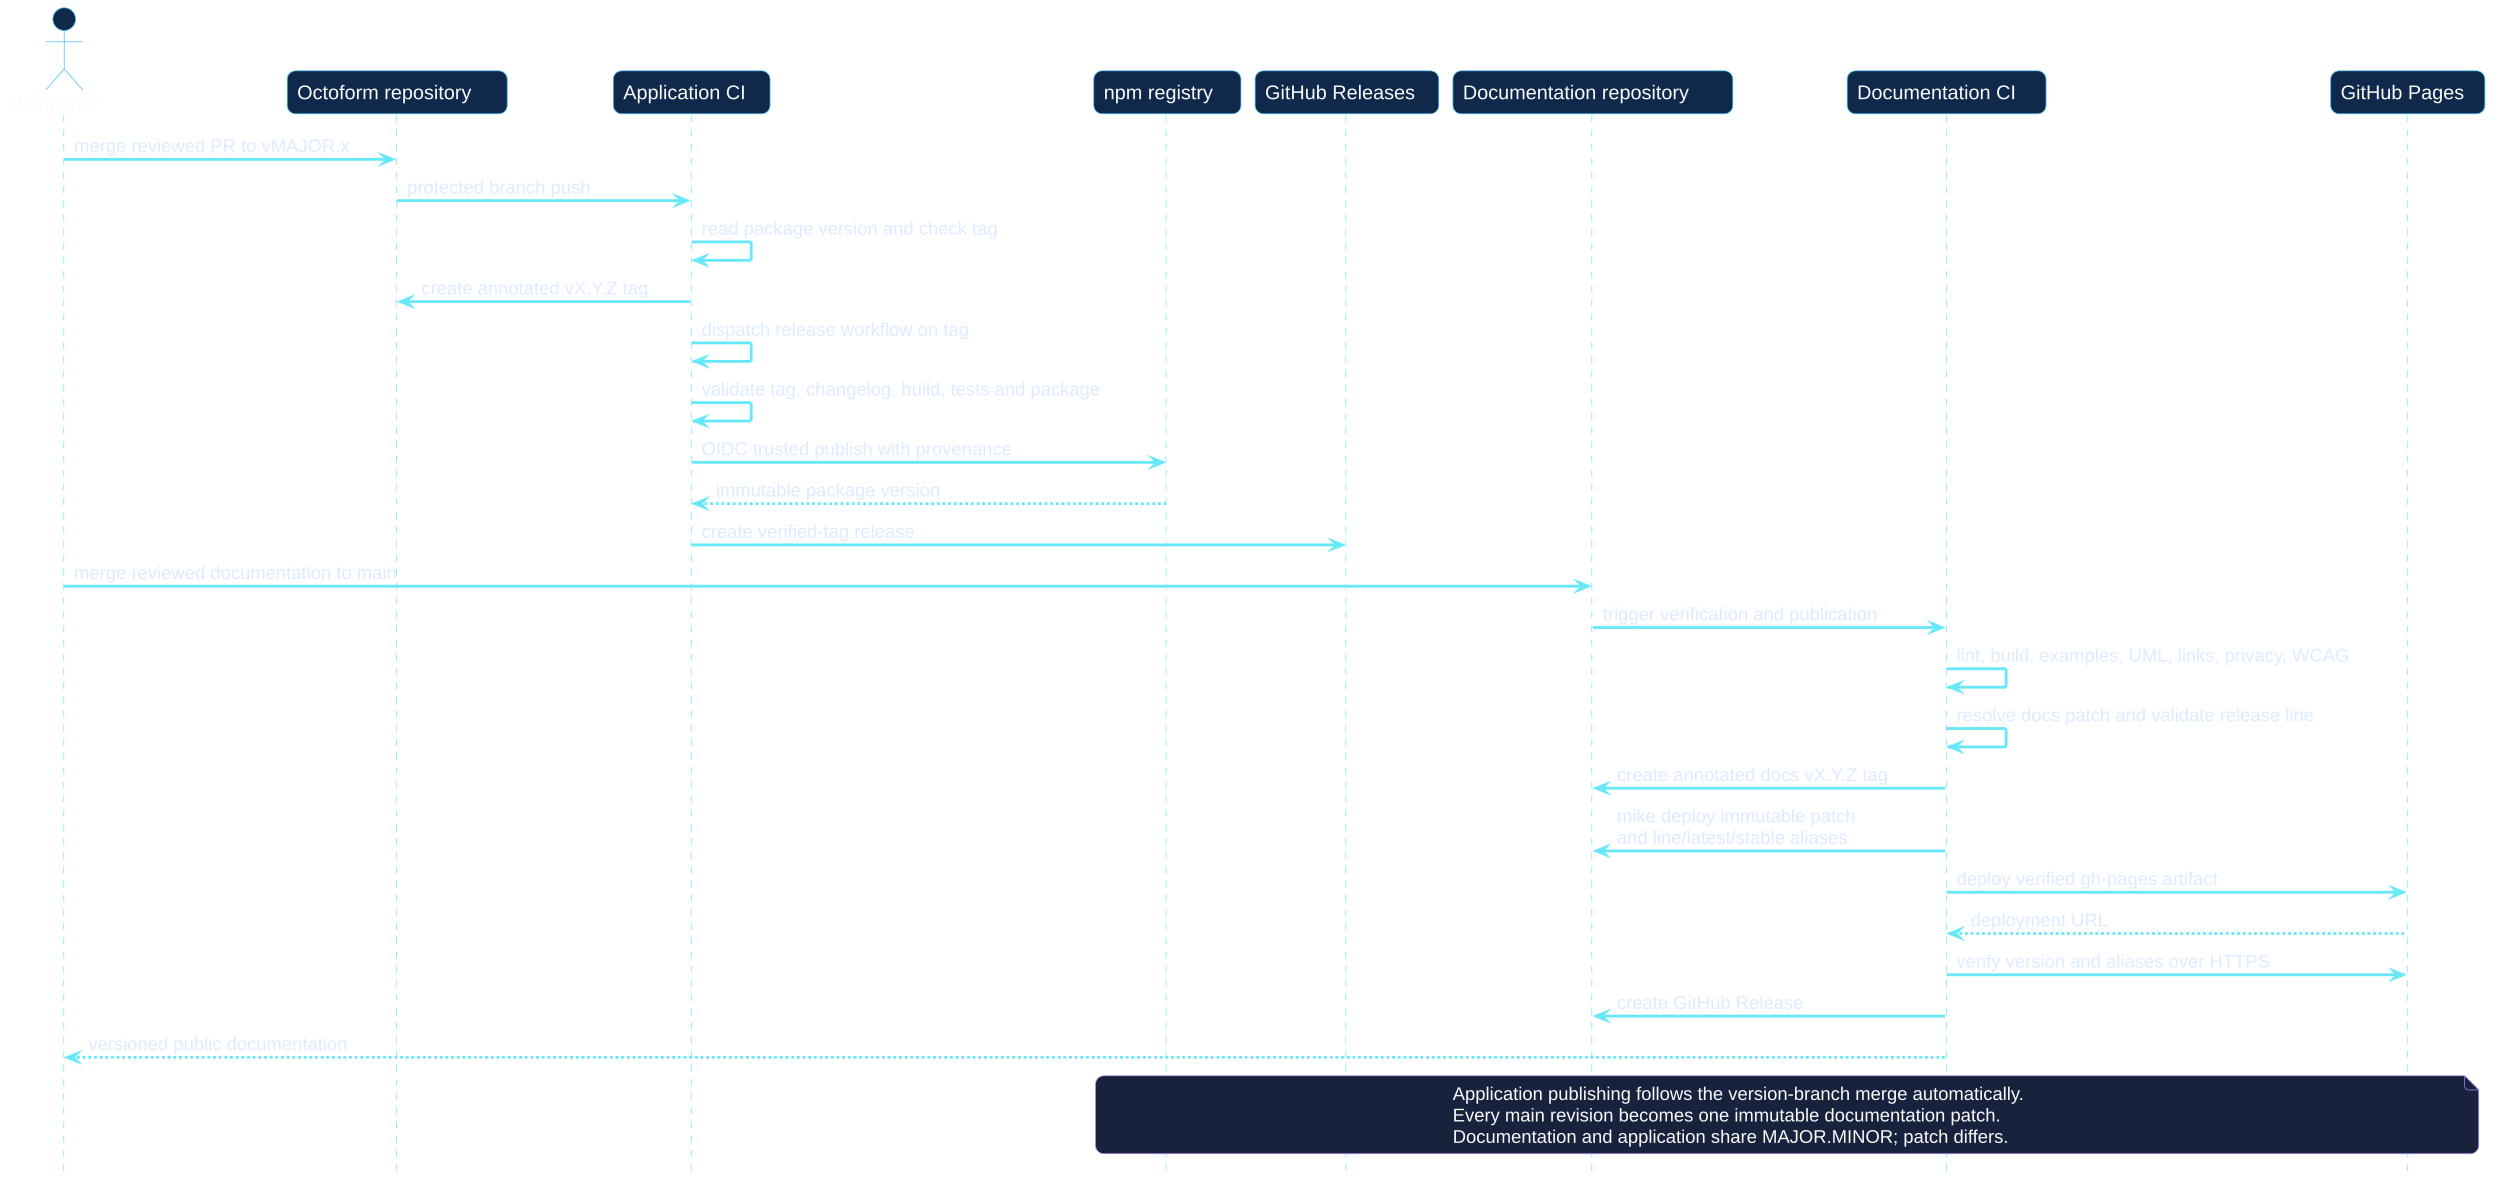
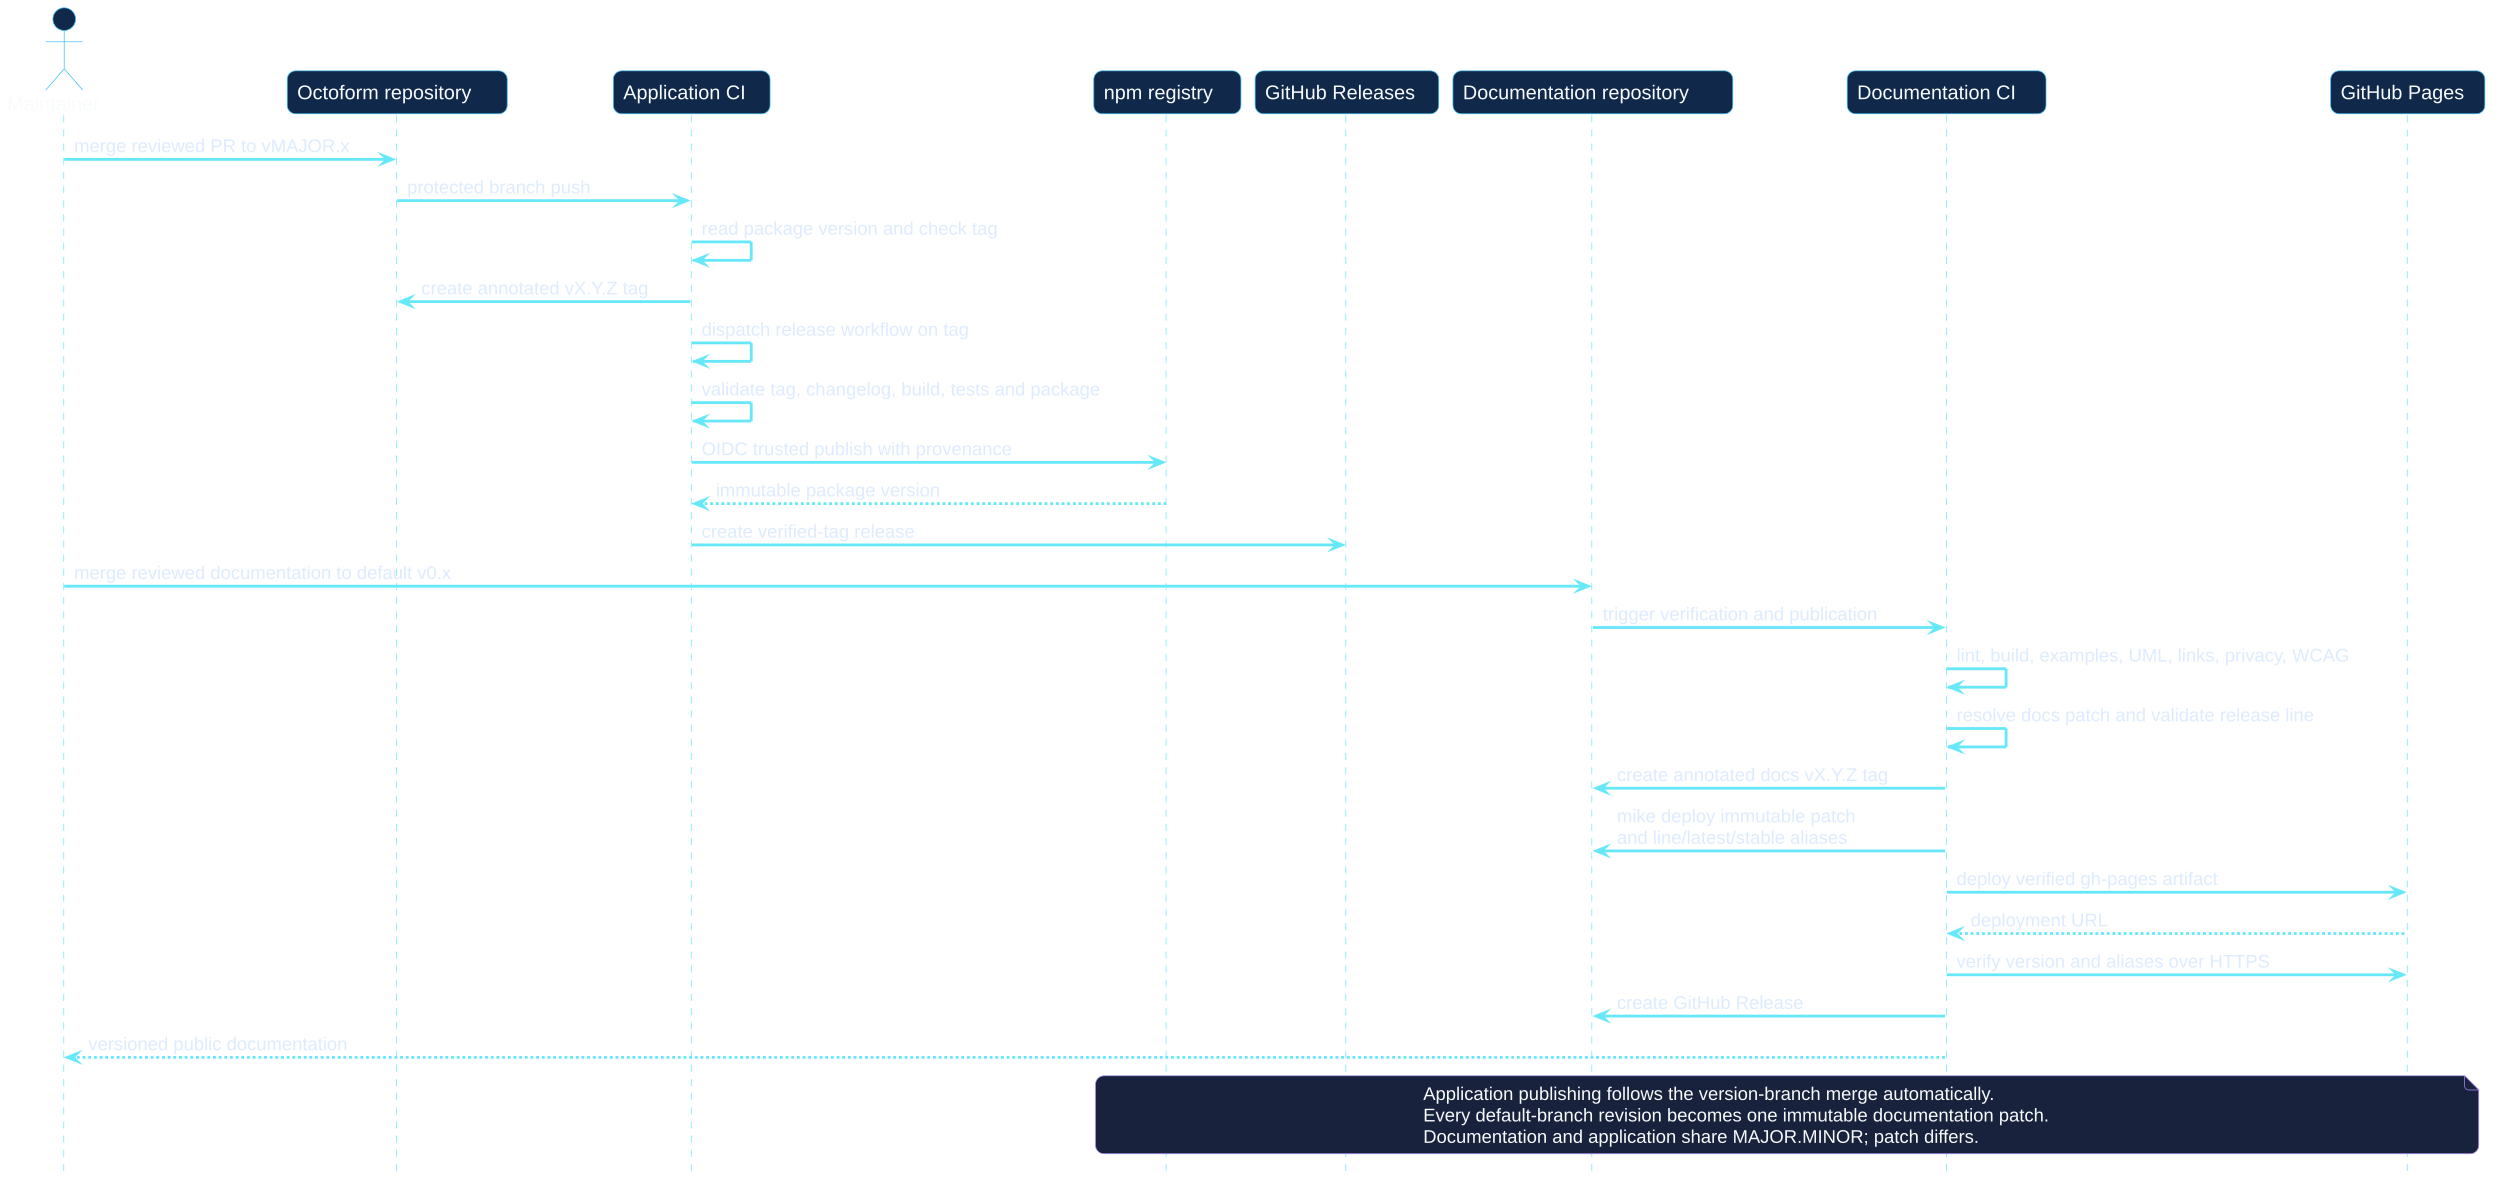
<svg xmlns="http://www.w3.org/2000/svg" contentStyleType="text/css" data-diagram-type="SEQUENCE" height="830px" preserveAspectRatio="none" style="width:1764px;height:830px;" version="1.1" viewBox="0 0 1764 830" width="1764px" zoomAndPan="magnify">
  <defs />
  <g>
    <g class="participant-lifeline" data-entity-uid="part1" data-qualified-name="Maintainer" data-source-line="4" id="part1-lifeline">
      <g>
        <rect fill="#000000" fill-opacity="0" height="748.188" width="8" x="41.31" y="81.297" />
        <line style="stroke:#67E8F9;stroke-width:0.5;stroke-dasharray:5,5;" x1="45" x2="45" y1="81.297" y2="829.484" />
      </g>
    </g>
    <g class="participant-lifeline" data-entity-uid="part2" data-qualified-name="AppRepo" data-source-line="5" id="part2-lifeline">
      <g>
        <rect fill="#000000" fill-opacity="0" height="748.188" width="8" x="276.275" y="81.297" />
        <line style="stroke:#67E8F9;stroke-width:0.5;stroke-dasharray:5,5;" x1="279.67" x2="279.67" y1="81.297" y2="829.484" />
      </g>
    </g>
    <g class="participant-lifeline" data-entity-uid="part3" data-qualified-name="AppCI" data-source-line="6" id="part3-lifeline">
      <g>
        <rect fill="#000000" fill-opacity="0" height="748.188" width="8" x="484.059" y="81.297" />
        <line style="stroke:#67E8F9;stroke-width:0.5;stroke-dasharray:5,5;" x1="487.769" x2="487.769" y1="81.297" y2="829.484" />
      </g>
    </g>
    <g class="participant-lifeline" data-entity-uid="part4" data-qualified-name="NPM" data-source-line="7" id="part4-lifeline">
      <g>
        <rect fill="#000000" fill-opacity="0" height="748.188" width="8" x="819.694" y="81.297" />
        <line style="stroke:#67E8F9;stroke-width:0.5;stroke-dasharray:5,5;" x1="822.786" x2="822.786" y1="81.297" y2="829.484" />
      </g>
    </g>
    <g class="participant-lifeline" data-entity-uid="part5" data-qualified-name="Releases" data-source-line="8" id="part5-lifeline">
      <g>
        <rect fill="#000000" fill-opacity="0" height="748.188" width="8" x="946.398" y="81.297" />
        <line style="stroke:#67E8F9;stroke-width:0.5;stroke-dasharray:5,5;" x1="949.603" x2="949.603" y1="81.297" y2="829.484" />
      </g>
    </g>
    <g class="participant-lifeline" data-entity-uid="part6" data-qualified-name="DocsRepo" data-source-line="9" id="part6-lifeline">
      <g>
        <rect fill="#000000" fill-opacity="0" height="748.188" width="8" x="1119.93" y="81.297" />
        <line style="stroke:#67E8F9;stroke-width:0.5;stroke-dasharray:5,5;" x1="1123.192" x2="1123.192" y1="81.297" y2="829.484" />
      </g>
    </g>
    <g class="participant-lifeline" data-entity-uid="part7" data-qualified-name="DocsCI" data-source-line="10" id="part7-lifeline">
      <g>
        <rect fill="#000000" fill-opacity="0" height="748.188" width="8" x="1369.52" y="81.297" />
        <line style="stroke:#67E8F9;stroke-width:0.5;stroke-dasharray:5,5;" x1="1373.379" x2="1373.379" y1="81.297" y2="829.484" />
      </g>
    </g>
    <g class="participant-lifeline" data-entity-uid="part8" data-qualified-name="Pages" data-source-line="11" id="part8-lifeline">
      <g>
        <rect fill="#000000" fill-opacity="0" height="748.188" width="8" x="1694.936" y="81.297" />
        <line style="stroke:#67E8F9;stroke-width:0.5;stroke-dasharray:5,5;" x1="1698.545" x2="1698.545" y1="81.297" y2="829.484" />
      </g>
    </g>
    <g class="participant participant-head" data-entity-uid="part1" data-qualified-name="Maintainer" data-source-line="4" id="part1-head">
      <text fill="#F8FAFC" font-family="Arial" font-size="14" lengthAdjust="spacing" textLength="74.621" x="5" y="77.995">Maintainer</text>
      <ellipse cx="45.31" cy="13.5" fill="#10284A" rx="8" ry="8" style="stroke:#38BDF8;stroke-width:0.5;" />
      <path d="M45.31,21.5 L45.31,48.5 M32.31,29.5 L58.31,29.5 M45.31,48.5 L32.31,63.5 M45.31,48.5 L58.31,63.5" fill="none" style="stroke:#38BDF8;stroke-width:0.5;" />
    </g>
    <g class="participant participant-head" data-entity-uid="part2" data-qualified-name="AppRepo" data-source-line="5" id="part2-head">
      <rect fill="#10284A" height="30.297" rx="6" ry="6" style="stroke:#38BDF8;stroke-width:0.5;" width="155.21" x="202.67" y="50" />
      <text fill="#F8FAFC" font-family="Arial" font-size="14" lengthAdjust="spacing" textLength="141.21" x="209.67" y="69.995">Octoform repository</text>
    </g>
    <g class="participant participant-head" data-entity-uid="part3" data-qualified-name="AppCI" data-source-line="6" id="part3-head">
      <rect fill="#10284A" height="30.297" rx="6" ry="6" style="stroke:#38BDF8;stroke-width:0.5;" width="110.578" x="432.769" y="50" />
      <text fill="#F8FAFC" font-family="Arial" font-size="14" lengthAdjust="spacing" textLength="96.578" x="439.769" y="69.995">Application CI</text>
    </g>
    <g class="participant participant-head" data-entity-uid="part4" data-qualified-name="NPM" data-source-line="7" id="part4-head">
      <rect fill="#10284A" height="30.297" rx="6" ry="6" style="stroke:#38BDF8;stroke-width:0.5;" width="103.817" x="771.786" y="50" />
      <text fill="#F8FAFC" font-family="Arial" font-size="14" lengthAdjust="spacing" textLength="89.817" x="778.786" y="69.995">npm registry</text>
    </g>
    <g class="participant participant-head" data-entity-uid="part5" data-qualified-name="Releases" data-source-line="8" id="part5-head">
      <rect fill="#10284A" height="30.297" rx="6" ry="6" style="stroke:#38BDF8;stroke-width:0.5;" width="129.589" x="885.603" y="50" />
      <text fill="#F8FAFC" font-family="Arial" font-size="14" lengthAdjust="spacing" textLength="115.589" x="892.603" y="69.995">GitHub Releases</text>
    </g>
    <g class="participant participant-head" data-entity-uid="part6" data-qualified-name="DocsRepo" data-source-line="9" id="part6-head">
      <rect fill="#10284A" height="30.297" rx="6" ry="6" style="stroke:#38BDF8;stroke-width:0.5;" width="197.477" x="1025.192" y="50" />
      <text fill="#F8FAFC" font-family="Arial" font-size="14" lengthAdjust="spacing" textLength="183.477" x="1032.192" y="69.995">Documentation repository</text>
    </g>
    <g class="participant participant-head" data-entity-uid="part7" data-qualified-name="DocsCI" data-source-line="10" id="part7-head">
      <rect fill="#10284A" height="30.297" rx="6" ry="6" style="stroke:#38BDF8;stroke-width:0.5;" width="140.28" x="1303.379" y="50" />
      <text fill="#F8FAFC" font-family="Arial" font-size="14" lengthAdjust="spacing" textLength="126.28" x="1310.379" y="69.995">Documentation CI</text>
    </g>
    <g class="participant participant-head" data-entity-uid="part8" data-qualified-name="Pages" data-source-line="11" id="part8-head">
      <rect fill="#10284A" height="30.297" rx="6" ry="6" style="stroke:#38BDF8;stroke-width:0.5;" width="108.78" x="1644.545" y="50" />
      <text fill="#F8FAFC" font-family="Arial" font-size="14" lengthAdjust="spacing" textLength="94.78" x="1651.545" y="69.995">GitHub Pages</text>
    </g>
    <g class="message" data-entity-1="part1" data-entity-2="part2" data-source-line="13" id="msg1">
      <polygon fill="#67E8F9" points="268.275,108.43,278.275,112.43,268.275,116.43,272.275,112.43" style="stroke:#67E8F9;stroke-width:1;stroke-linejoin:miter;stroke-miterlimit:10;" />
      <line style="stroke:#67E8F9;stroke-width:2;" x1="45.31" x2="274.275" y1="112.43" y2="112.43" />
      <text fill="#DDEBFF" font-family="Arial" font-size="13" lengthAdjust="spacing" textLength="210.964" x="52.31" y="107.364">merge reviewed PR to vMAJOR.x</text>
    </g>
    <g class="message" data-entity-1="part2" data-entity-2="part3" data-source-line="14" id="msg2">
      <polygon fill="#67E8F9" points="476.059,137.562,486.059,141.562,476.059,145.562,480.059,141.562" style="stroke:#67E8F9;stroke-width:1;stroke-linejoin:miter;stroke-miterlimit:10;" />
      <line style="stroke:#67E8F9;stroke-width:2;" x1="280.275" x2="482.059" y1="141.562" y2="141.562" />
      <text fill="#DDEBFF" font-family="Arial" font-size="13" lengthAdjust="spacing" textLength="148.097" x="287.275" y="136.497">protected branch push</text>
    </g>
    <g class="message" data-entity-1="part3" data-entity-2="part3" data-source-line="15" id="msg3">
      <line style="stroke:#67E8F9;stroke-width:2;" x1="488.059" x2="530.059" y1="170.695" y2="170.695" />
      <line style="stroke:#67E8F9;stroke-width:2;" x1="530.059" x2="530.059" y1="170.695" y2="183.695" />
      <line style="stroke:#67E8F9;stroke-width:2;" x1="489.059" x2="530.059" y1="183.695" y2="183.695" />
      <polygon fill="#67E8F9" points="499.059,179.695,489.059,183.695,499.059,187.695,495.059,183.695" style="stroke:#67E8F9;stroke-width:1;stroke-linejoin:miter;stroke-miterlimit:10;" />
      <text fill="#DDEBFF" font-family="Arial" font-size="13" lengthAdjust="spacing" textLength="236.78" x="495.059" y="165.629">read package version and check tag</text>
    </g>
    <g class="message" data-entity-1="part3" data-entity-2="part2" data-source-line="16" id="msg4">
      <polygon fill="#67E8F9" points="291.275,208.828,281.275,212.828,291.275,216.828,287.275,212.828" style="stroke:#67E8F9;stroke-width:1;stroke-linejoin:miter;stroke-miterlimit:10;" />
      <line style="stroke:#67E8F9;stroke-width:2;" x1="285.275" x2="487.059" y1="212.828" y2="212.828" />
      <text fill="#DDEBFF" font-family="Arial" font-size="13" lengthAdjust="spacing" textLength="183.784" x="297.275" y="207.762">create annotated vX.Y.Z tag</text>
    </g>
    <g class="message" data-entity-1="part3" data-entity-2="part3" data-source-line="17" id="msg5">
      <line style="stroke:#67E8F9;stroke-width:2;" x1="488.059" x2="530.059" y1="241.961" y2="241.961" />
      <line style="stroke:#67E8F9;stroke-width:2;" x1="530.059" x2="530.059" y1="241.961" y2="254.961" />
      <line style="stroke:#67E8F9;stroke-width:2;" x1="489.059" x2="530.059" y1="254.961" y2="254.961" />
      <polygon fill="#67E8F9" points="499.059,250.961,489.059,254.961,499.059,258.961,495.059,254.961" style="stroke:#67E8F9;stroke-width:1;stroke-linejoin:miter;stroke-miterlimit:10;" />
      <text fill="#DDEBFF" font-family="Arial" font-size="13" lengthAdjust="spacing" textLength="215.3" x="495.059" y="236.895">dispatch release workflow on tag</text>
    </g>
    <g class="message" data-entity-1="part3" data-entity-2="part3" data-source-line="18" id="msg6">
      <line style="stroke:#67E8F9;stroke-width:2;" x1="488.059" x2="530.059" y1="284.094" y2="284.094" />
      <line style="stroke:#67E8F9;stroke-width:2;" x1="530.059" x2="530.059" y1="284.094" y2="297.094" />
      <line style="stroke:#67E8F9;stroke-width:2;" x1="489.059" x2="530.059" y1="297.094" y2="297.094" />
      <polygon fill="#67E8F9" points="499.059,293.094,489.059,297.094,499.059,301.094,495.059,297.094" style="stroke:#67E8F9;stroke-width:1;stroke-linejoin:miter;stroke-miterlimit:10;" />
      <text fill="#DDEBFF" font-family="Arial" font-size="13" lengthAdjust="spacing" textLength="321.636" x="495.059" y="279.028">validate tag, changelog, build, tests and package</text>
    </g>
    <g class="message" data-entity-1="part3" data-entity-2="part4" data-source-line="19" id="msg7">
      <polygon fill="#67E8F9" points="811.694,322.227,821.694,326.227,811.694,330.227,815.694,326.227" style="stroke:#67E8F9;stroke-width:1;stroke-linejoin:miter;stroke-miterlimit:10;" />
      <line style="stroke:#67E8F9;stroke-width:2;" x1="488.059" x2="817.694" y1="326.227" y2="326.227" />
      <text fill="#DDEBFF" font-family="Arial" font-size="13" lengthAdjust="spacing" textLength="247.876" x="495.059" y="321.161">OIDC trusted publish with provenance</text>
    </g>
    <g class="message" data-entity-1="part4" data-entity-2="part3" data-source-line="20" id="msg8">
      <polygon fill="#67E8F9" points="499.059,351.359,489.059,355.359,499.059,359.359,495.059,355.359" style="stroke:#67E8F9;stroke-width:1;stroke-linejoin:miter;stroke-miterlimit:10;" />
      <line style="stroke:#67E8F9;stroke-width:2;stroke-dasharray:2,2;" x1="493.059" x2="822.694" y1="355.359" y2="355.359" />
      <text fill="#DDEBFF" font-family="Arial" font-size="13" lengthAdjust="spacing" textLength="181.092" x="505.059" y="350.293">immutable package version</text>
    </g>
    <g class="message" data-entity-1="part3" data-entity-2="part5" data-source-line="21" id="msg9">
      <polygon fill="#67E8F9" points="938.398,380.492,948.398,384.492,938.398,388.492,942.398,384.492" style="stroke:#67E8F9;stroke-width:1;stroke-linejoin:miter;stroke-miterlimit:10;" />
      <line style="stroke:#67E8F9;stroke-width:2;" x1="488.059" x2="944.398" y1="384.492" y2="384.492" />
      <text fill="#DDEBFF" font-family="Arial" font-size="13" lengthAdjust="spacing" textLength="172.599" x="495.059" y="379.426">create verified-tag release</text>
    </g>
    <g class="message" data-entity-1="part1" data-entity-2="part6" data-source-line="23" id="msg10">
      <polygon fill="#67E8F9" points="1111.93,409.625,1121.93,413.625,1111.93,417.625,1115.93,413.625" style="stroke:#67E8F9;stroke-width:1;stroke-linejoin:miter;stroke-miterlimit:10;" />
      <line style="stroke:#67E8F9;stroke-width:2;" x1="45.31" x2="1117.93" y1="413.625" y2="413.625" />
-       <text fill="#DDEBFF" font-family="Arial" font-size="13" lengthAdjust="spacing" textLength="262.304" x="52.31" y="408.559">merge reviewed documentation to main</text>
+       <text fill="#DDEBFF" font-family="Arial" font-size="13" lengthAdjust="spacing" textLength="307.487" x="52.31" y="408.559">merge reviewed documentation to default v0.x</text>
    </g>
    <g class="message" data-entity-1="part6" data-entity-2="part7" data-source-line="24" id="msg11">
      <polygon fill="#67E8F9" points="1361.52,438.758,1371.52,442.758,1361.52,446.758,1365.52,442.758" style="stroke:#67E8F9;stroke-width:1;stroke-linejoin:miter;stroke-miterlimit:10;" />
      <line style="stroke:#67E8F9;stroke-width:2;" x1="1123.93" x2="1367.52" y1="442.758" y2="442.758" />
      <text fill="#DDEBFF" font-family="Arial" font-size="13" lengthAdjust="spacing" textLength="225.589" x="1130.93" y="437.692">trigger verification and publication</text>
    </g>
    <g class="message" data-entity-1="part7" data-entity-2="part7" data-source-line="25" id="msg12">
      <line style="stroke:#67E8F9;stroke-width:2;" x1="1373.52" x2="1415.52" y1="471.891" y2="471.891" />
      <line style="stroke:#67E8F9;stroke-width:2;" x1="1415.52" x2="1415.52" y1="471.891" y2="484.891" />
      <line style="stroke:#67E8F9;stroke-width:2;" x1="1374.52" x2="1415.52" y1="484.891" y2="484.891" />
      <polygon fill="#67E8F9" points="1384.52,480.891,1374.52,484.891,1384.52,488.891,1380.52,484.891" style="stroke:#67E8F9;stroke-width:1;stroke-linejoin:miter;stroke-miterlimit:10;" />
      <text fill="#DDEBFF" font-family="Arial" font-size="13" lengthAdjust="spacing" textLength="311.416" x="1380.52" y="466.825">lint, build, examples, UML, links, privacy, WCAG</text>
    </g>
    <g class="message" data-entity-1="part7" data-entity-2="part7" data-source-line="26" id="msg13">
      <line style="stroke:#67E8F9;stroke-width:2;" x1="1373.52" x2="1415.52" y1="514.023" y2="514.023" />
      <line style="stroke:#67E8F9;stroke-width:2;" x1="1415.52" x2="1415.52" y1="514.023" y2="527.023" />
      <line style="stroke:#67E8F9;stroke-width:2;" x1="1374.52" x2="1415.52" y1="527.023" y2="527.023" />
      <polygon fill="#67E8F9" points="1384.52,523.023,1374.52,527.023,1384.52,531.023,1380.52,527.023" style="stroke:#67E8F9;stroke-width:1;stroke-linejoin:miter;stroke-miterlimit:10;" />
      <text fill="#DDEBFF" font-family="Arial" font-size="13" lengthAdjust="spacing" textLength="286.8" x="1380.52" y="508.957">resolve docs patch and validate release line</text>
    </g>
    <g class="message" data-entity-1="part7" data-entity-2="part6" data-source-line="27" id="msg14">
      <polygon fill="#67E8F9" points="1134.93,552.156,1124.93,556.156,1134.93,560.156,1130.93,556.156" style="stroke:#67E8F9;stroke-width:1;stroke-linejoin:miter;stroke-miterlimit:10;" />
      <line style="stroke:#67E8F9;stroke-width:2;" x1="1128.93" x2="1372.52" y1="556.156" y2="556.156" />
      <text fill="#DDEBFF" font-family="Arial" font-size="13" lengthAdjust="spacing" textLength="218.042" x="1140.93" y="551.09">create annotated docs vX.Y.Z tag</text>
    </g>
    <g class="message" data-entity-1="part7" data-entity-2="part6" data-source-line="28" id="msg15">
      <polygon fill="#67E8F9" points="1134.93,596.422,1124.93,600.422,1134.93,604.422,1130.93,600.422" style="stroke:#67E8F9;stroke-width:1;stroke-linejoin:miter;stroke-miterlimit:10;" />
      <line style="stroke:#67E8F9;stroke-width:2;" x1="1128.93" x2="1372.52" y1="600.422" y2="600.422" />
      <text fill="#DDEBFF" font-family="Arial" font-size="13" lengthAdjust="spacing" textLength="194.765" x="1140.93" y="580.223">mike deploy immutable patch</text>
      <text fill="#DDEBFF" font-family="Arial" font-size="13" lengthAdjust="spacing" textLength="185.885" x="1140.93" y="595.356">and line/latest/stable aliases</text>
    </g>
    <g class="message" data-entity-1="part7" data-entity-2="part8" data-source-line="29" id="msg16">
      <polygon fill="#67E8F9" points="1686.936,625.555,1696.936,629.555,1686.936,633.555,1690.936,629.555" style="stroke:#67E8F9;stroke-width:1;stroke-linejoin:miter;stroke-miterlimit:10;" />
      <line style="stroke:#67E8F9;stroke-width:2;" x1="1373.52" x2="1692.936" y1="629.555" y2="629.555" />
      <text fill="#DDEBFF" font-family="Arial" font-size="13" lengthAdjust="spacing" textLength="212.475" x="1380.52" y="624.489">deploy verified gh-pages artifact</text>
    </g>
    <g class="message" data-entity-1="part8" data-entity-2="part7" data-source-line="30" id="msg17">
      <polygon fill="#67E8F9" points="1384.52,654.688,1374.52,658.688,1384.52,662.688,1380.52,658.688" style="stroke:#67E8F9;stroke-width:1;stroke-linejoin:miter;stroke-miterlimit:10;" />
      <line style="stroke:#67E8F9;stroke-width:2;stroke-dasharray:2,2;" x1="1378.52" x2="1697.936" y1="658.688" y2="658.688" />
      <text fill="#DDEBFF" font-family="Arial" font-size="13" lengthAdjust="spacing" textLength="107.682" x="1390.52" y="653.622">deployment URL</text>
    </g>
    <g class="message" data-entity-1="part7" data-entity-2="part8" data-source-line="31" id="msg18">
      <polygon fill="#67E8F9" points="1686.936,683.82,1696.936,687.82,1686.936,691.82,1690.936,687.82" style="stroke:#67E8F9;stroke-width:1;stroke-linejoin:miter;stroke-miterlimit:10;" />
      <line style="stroke:#67E8F9;stroke-width:2;" x1="1373.52" x2="1692.936" y1="687.82" y2="687.82" />
      <text fill="#DDEBFF" font-family="Arial" font-size="13" lengthAdjust="spacing" textLength="245.089" x="1380.52" y="682.754">verify version and aliases over HTTPS</text>
    </g>
    <g class="message" data-entity-1="part7" data-entity-2="part6" data-source-line="32" id="msg19">
      <polygon fill="#67E8F9" points="1134.93,712.953,1124.93,716.953,1134.93,720.953,1130.93,716.953" style="stroke:#67E8F9;stroke-width:1;stroke-linejoin:miter;stroke-miterlimit:10;" />
      <line style="stroke:#67E8F9;stroke-width:2;" x1="1128.93" x2="1372.52" y1="716.953" y2="716.953" />
      <text fill="#DDEBFF" font-family="Arial" font-size="13" lengthAdjust="spacing" textLength="146.244" x="1140.93" y="711.887">create GitHub Release</text>
    </g>
    <g class="message" data-entity-1="part7" data-entity-2="part1" data-source-line="33" id="msg20">
      <polygon fill="#67E8F9" points="56.31,742.086,46.31,746.086,56.31,750.086,52.31,746.086" style="stroke:#67E8F9;stroke-width:1;stroke-linejoin:miter;stroke-miterlimit:10;" />
      <line style="stroke:#67E8F9;stroke-width:2;stroke-dasharray:2,2;" x1="50.31" x2="1372.52" y1="746.086" y2="746.086" />
      <text fill="#DDEBFF" font-family="Arial" font-size="13" lengthAdjust="spacing" textLength="209.701" x="62.31" y="741.02">versioned public documentation</text>
    </g>
    <path d="M773,765.086 L773,808.086 A6,6 0 0 0 779,814.086 L1743,814.086 A6,6 0 0 0 1749,808.086 L1749,769.086 L1739,759.086 L779,759.086 A6,6 0 0 0 773,765.086" fill="#18223C" style="stroke:#A78BFA;stroke-width:0.5;" />
    <path d="M1739,759.086 L1739,766.086 A3,3 0 0 0 1742,769.086 L1749,769.086 L1739,759.086" fill="#18223C" style="stroke:#A78BFA;stroke-width:0.5;" />
-     <text fill="#F8FAFC" font-family="Arial" font-size="13" lengthAdjust="spacing" textLength="463.468" x="1025.036" y="776.153">Application publishing follows the version-branch merge automatically.</text>
-     <text fill="#F8FAFC" font-family="Arial" font-size="13" lengthAdjust="spacing" textLength="441.949" x="1025.036" y="791.286">Every main revision becomes one immutable documentation patch.</text>
-     <text fill="#F8FAFC" font-family="Arial" font-size="13" lengthAdjust="spacing" textLength="435.227" x="1025.036" y="806.418">Documentation and application share MAJOR.MINOR; patch differs.</text>
+     <text fill="#F8FAFC" font-family="Arial" font-size="13" lengthAdjust="spacing" textLength="463.468" x="1004.225" y="776.153">Application publishing follows the version-branch merge automatically.</text>
+     <text fill="#F8FAFC" font-family="Arial" font-size="13" lengthAdjust="spacing" textLength="505.089" x="1004.225" y="791.286">Every default-branch revision becomes one immutable documentation patch.</text>
+     <text fill="#F8FAFC" font-family="Arial" font-size="13" lengthAdjust="spacing" textLength="435.227" x="1004.225" y="806.418">Documentation and application share MAJOR.MINOR; patch differs.</text>
  </g>
</svg>
